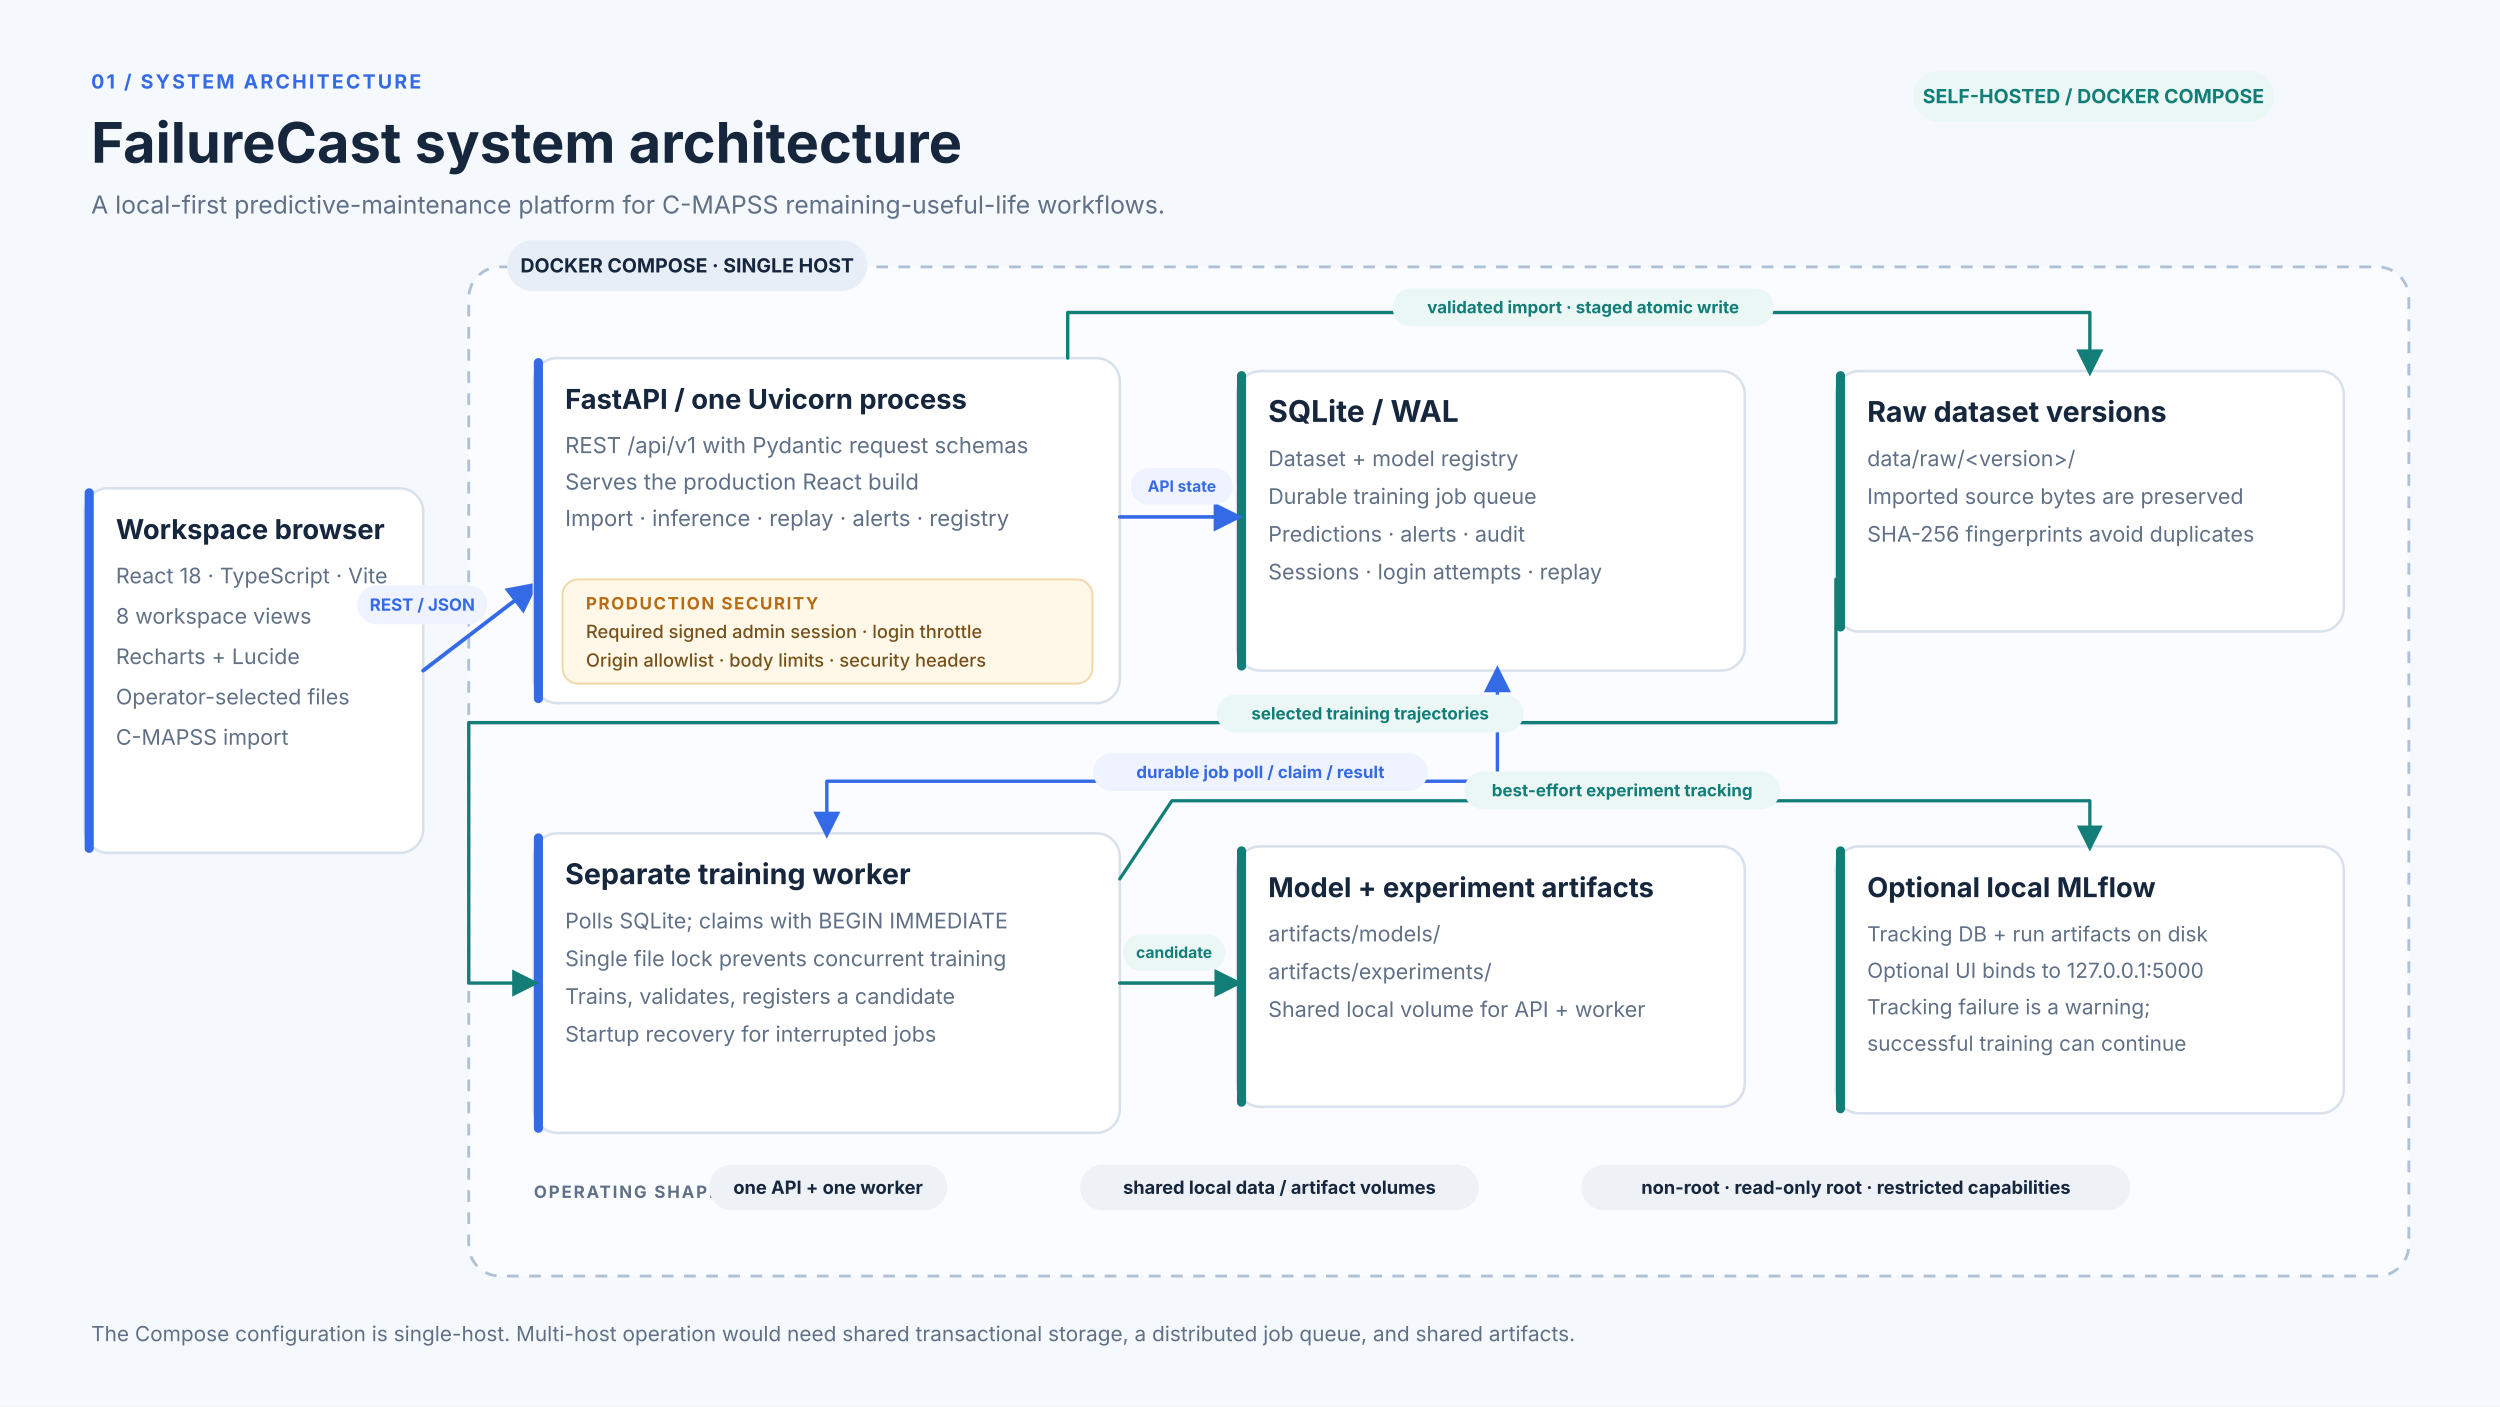
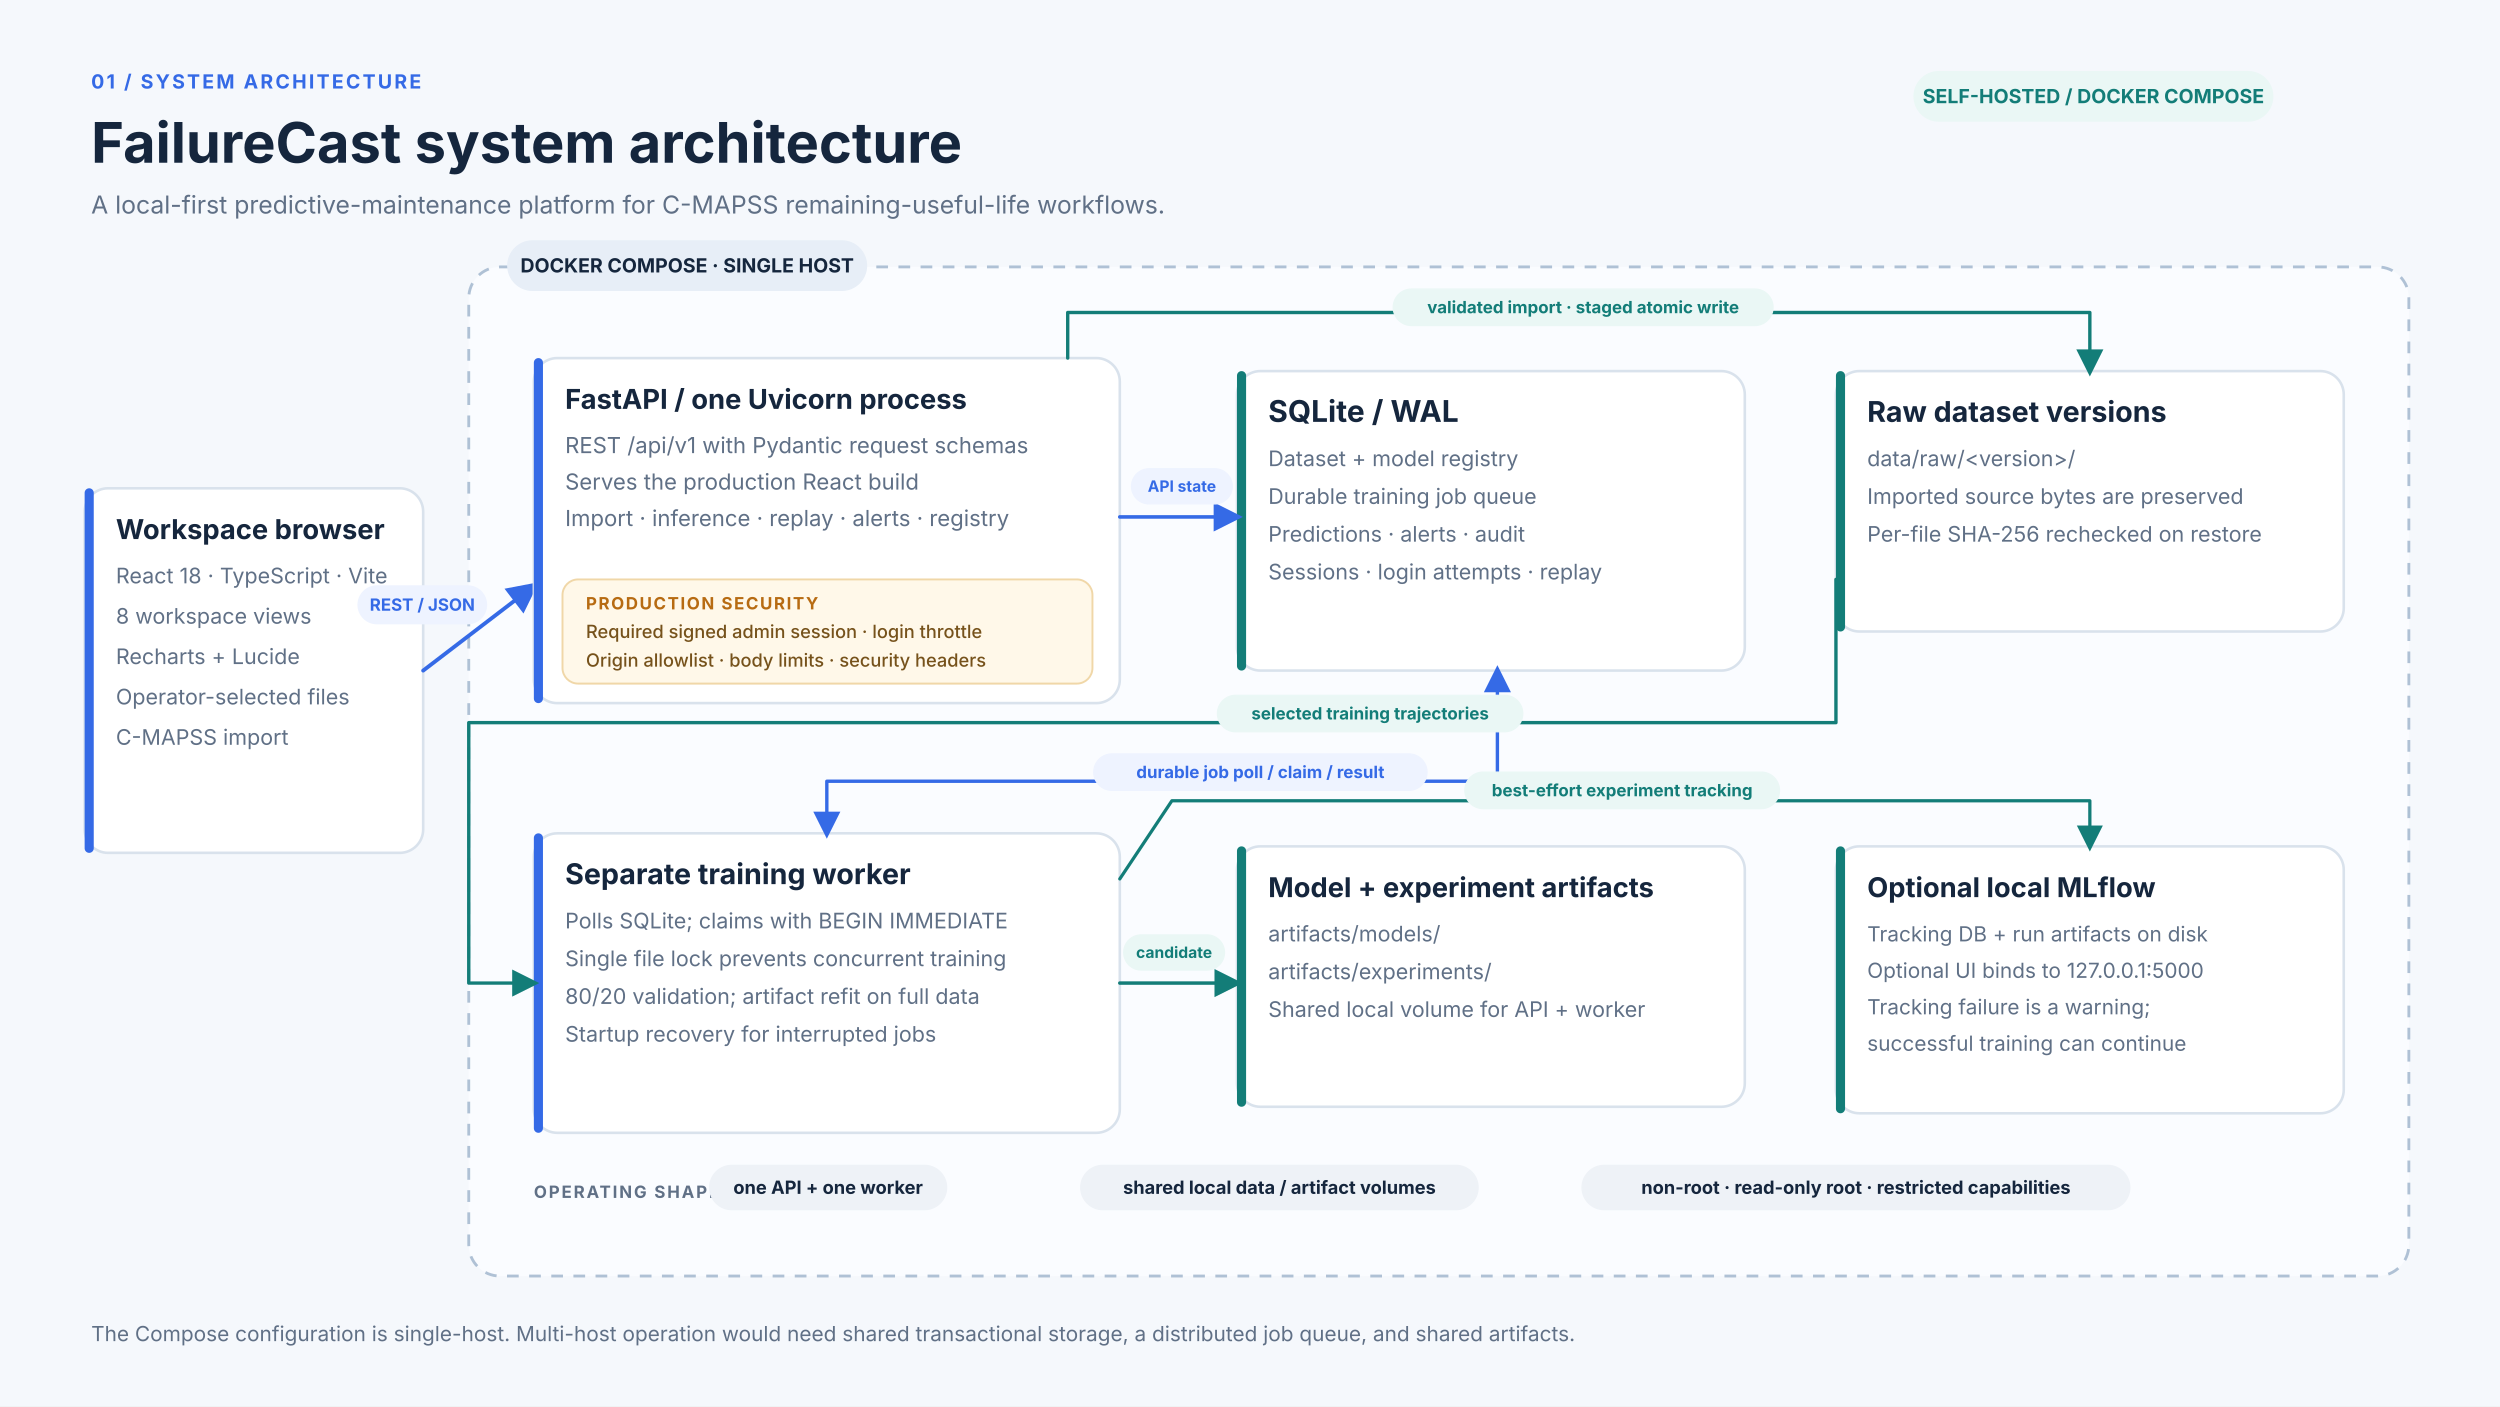
<svg xmlns="http://www.w3.org/2000/svg" width="1920" height="1080" viewBox="0 0 1920 1080" role="img" aria-labelledby="title desc">
  <defs>
    <marker id="arrow-blue" viewBox="0 0 10 10" refX="8" refY="5" markerWidth="8" markerHeight="8" orient="auto-start-reverse">
      <path d="M0 0L10 5L0 10z" fill="#356AE6" />
    </marker>
    <marker id="arrow-slate" viewBox="0 0 10 10" refX="8" refY="5" markerWidth="8" markerHeight="8" orient="auto-start-reverse">
      <path d="M0 0L10 5L0 10z" fill="#718198" />
    </marker>
    <marker id="arrow-teal" viewBox="0 0 10 10" refX="8" refY="5" markerWidth="8" markerHeight="8" orient="auto-start-reverse">
      <path d="M0 0L10 5L0 10z" fill="#137D78" />
    </marker>
    <marker id="arrow-red" viewBox="0 0 10 10" refX="8" refY="5" markerWidth="8" markerHeight="8" orient="auto-start-reverse">
      <path d="M0 0L10 5L0 10z" fill="#C94B4B" />
    </marker>
  </defs>
  <rect width="1920" height="1080" fill="#F5F8FC" />
  <text x="70" y="68" font-family="Inter,Segoe UI,Arial,sans-serif" font-size="15" font-weight="750" fill="#356AE6" text-anchor="start" letter-spacing="1.7">01 / SYSTEM ARCHITECTURE</text>
  <text x="70" y="125" font-family="Inter,Segoe UI,Arial,sans-serif" font-size="43" font-weight="720" fill="#15263D" text-anchor="start" letter-spacing="0">FailureCast system architecture</text>
  <text x="70" y="164" font-family="Inter,Segoe UI,Arial,sans-serif" font-size="19" font-weight="400" fill="#607086" text-anchor="start" letter-spacing="0">A local-first predictive-maintenance platform for C-MAPSS remaining-useful-life workflows.</text>
  <rect x="1470" y="55" width="275.5" height="38" rx="19.0" fill="#EAF7F5" stroke="#EAF7F5" stroke-width="1" />
  <text x="1607.75" y="79.25" font-family="Inter,Segoe UI,Arial,sans-serif" font-size="15" font-weight="650" fill="#137D78" text-anchor="middle" letter-spacing="0">SELF-HOSTED  /  DOCKER COMPOSE</text>
  <rect x="360" y="205" width="1490" height="775" rx="24" fill="#FAFCFF" stroke="#AFC1D5" stroke-width="2.2" stroke-dasharray="9 8" />
  <rect x="390" y="185" width="275.5" height="38" rx="19.0" fill="#E7EEF7" stroke="#E7EEF7" stroke-width="1" />
  <text x="527.75" y="209.25" font-family="Inter,Segoe UI,Arial,sans-serif" font-size="15" font-weight="650" fill="#15263D" text-anchor="middle" letter-spacing="0">DOCKER COMPOSE  ·  SINGLE HOST</text>
  <rect x="65" y="375" width="260" height="280" rx="18" fill="#FFFFFF" stroke="#D9E2EC" stroke-width="2" />
  <rect x="65" y="375" width="7" height="280" rx="3.5" fill="#356AE6" />
  <text x="89" y="414" font-family="Inter,Segoe UI,Arial,sans-serif" font-size="21" font-weight="680" fill="#15263D" text-anchor="start" letter-spacing="0">Workspace browser</text>
  <text x="89" y="448" font-family="Inter,Segoe UI,Arial,sans-serif" font-size="16.5" font-weight="400" fill="#607086" text-anchor="start" letter-spacing="0">React 18 · TypeScript · Vite</text>
  <text x="89" y="479" font-family="Inter,Segoe UI,Arial,sans-serif" font-size="16.5" font-weight="400" fill="#607086" text-anchor="start" letter-spacing="0">8 workspace views</text>
  <text x="89" y="510" font-family="Inter,Segoe UI,Arial,sans-serif" font-size="16.5" font-weight="400" fill="#607086" text-anchor="start" letter-spacing="0">Recharts + Lucide</text>
  <text x="89" y="541" font-family="Inter,Segoe UI,Arial,sans-serif" font-size="16.5" font-weight="400" fill="#607086" text-anchor="start" letter-spacing="0">Operator-selected files</text>
  <text x="89" y="572" font-family="Inter,Segoe UI,Arial,sans-serif" font-size="16.5" font-weight="400" fill="#607086" text-anchor="start" letter-spacing="0">C-MAPSS import</text>
  <path d="M325 515 L410 450" fill="none" stroke="#356AE6" stroke-width="3" stroke-linecap="round" stroke-linejoin="round" marker-end="url(#arrow-blue)" />
  <rect x="275" y="450" width="98.65" height="29" rx="14.5" fill="#EEF3FF" stroke="#EEF3FF" stroke-width="1" />
  <text x="324.325" y="469.05" font-family="Inter,Segoe UI,Arial,sans-serif" font-size="13" font-weight="650" fill="#356AE6" text-anchor="middle" letter-spacing="0">REST / JSON</text>
  <rect x="410" y="275" width="450" height="265" rx="18" fill="#FFFFFF" stroke="#D9E2EC" stroke-width="2" />
  <rect x="410" y="275" width="7" height="265" rx="3.5" fill="#356AE6" />
  <text x="434" y="314" font-family="Inter,Segoe UI,Arial,sans-serif" font-size="21" font-weight="680" fill="#15263D" text-anchor="start" letter-spacing="0">FastAPI  /  one Uvicorn process</text>
  <text x="434" y="348" font-family="Inter,Segoe UI,Arial,sans-serif" font-size="17" font-weight="400" fill="#607086" text-anchor="start" letter-spacing="0">REST /api/v1 with Pydantic request schemas</text>
  <text x="434" y="376" font-family="Inter,Segoe UI,Arial,sans-serif" font-size="17" font-weight="400" fill="#607086" text-anchor="start" letter-spacing="0">Serves the production React build</text>
  <text x="434" y="404" font-family="Inter,Segoe UI,Arial,sans-serif" font-size="17" font-weight="400" fill="#607086" text-anchor="start" letter-spacing="0">Import · inference · replay · alerts · registry</text>
  <rect x="432" y="445" width="407" height="80" rx="12" fill="#FFF8E9" stroke="#F0D7A8" stroke-width="1.5" />
  <text x="450" y="468" font-family="Inter,Segoe UI,Arial,sans-serif" font-size="13" font-weight="750" fill="#B76B12" text-anchor="start" letter-spacing="1.2">PRODUCTION SECURITY</text>
  <text x="450" y="490" font-family="Inter,Segoe UI,Arial,sans-serif" font-size="14" font-weight="550" fill="#76521B" text-anchor="start" letter-spacing="0">Required signed admin session · login throttle</text>
  <text x="450" y="512" font-family="Inter,Segoe UI,Arial,sans-serif" font-size="14" font-weight="550" fill="#76521B" text-anchor="start" letter-spacing="0">Origin allowlist · body limits · security headers</text>
  <rect x="950" y="285" width="390" height="230" rx="18" fill="#FFFFFF" stroke="#D9E2EC" stroke-width="2" />
  <rect x="950" y="285" width="7" height="230" rx="3.5" fill="#137D78" />
  <text x="974" y="324" font-family="Inter,Segoe UI,Arial,sans-serif" font-size="23" font-weight="680" fill="#15263D" text-anchor="start" letter-spacing="0">SQLite  /  WAL</text>
  <text x="974" y="358" font-family="Inter,Segoe UI,Arial,sans-serif" font-size="16.5" font-weight="400" fill="#607086" text-anchor="start" letter-spacing="0">Dataset + model registry</text>
  <text x="974" y="387" font-family="Inter,Segoe UI,Arial,sans-serif" font-size="16.5" font-weight="400" fill="#607086" text-anchor="start" letter-spacing="0">Durable training job queue</text>
  <text x="974" y="416" font-family="Inter,Segoe UI,Arial,sans-serif" font-size="16.5" font-weight="400" fill="#607086" text-anchor="start" letter-spacing="0">Predictions · alerts · audit</text>
  <text x="974" y="445" font-family="Inter,Segoe UI,Arial,sans-serif" font-size="16.5" font-weight="400" fill="#607086" text-anchor="start" letter-spacing="0">Sessions · login attempts · replay</text>
  <rect x="1410" y="285" width="390" height="200" rx="18" fill="#FFFFFF" stroke="#D9E2EC" stroke-width="2" />
  <rect x="1410" y="285" width="7" height="200" rx="3.5" fill="#137D78" />
  <text x="1434" y="324" font-family="Inter,Segoe UI,Arial,sans-serif" font-size="22" font-weight="680" fill="#15263D" text-anchor="start" letter-spacing="0">Raw dataset versions</text>
  <text x="1434" y="358" font-family="Inter,Segoe UI,Arial,sans-serif" font-size="16.5" font-weight="400" fill="#607086" text-anchor="start" letter-spacing="0">data/raw/&lt;version&gt;/</text>
  <text x="1434" y="387" font-family="Inter,Segoe UI,Arial,sans-serif" font-size="16.5" font-weight="400" fill="#607086" text-anchor="start" letter-spacing="0">Imported source bytes are preserved</text>
-   <text x="1434" y="416" font-family="Inter,Segoe UI,Arial,sans-serif" font-size="16.5" font-weight="400" fill="#607086" text-anchor="start" letter-spacing="0">SHA-256 fingerprints avoid duplicates</text>
+   <text x="1434" y="416" font-family="Inter,Segoe UI,Arial,sans-serif" font-size="16.5" font-weight="400" fill="#607086" text-anchor="start" letter-spacing="0">Per-file SHA-256 rechecked on restore</text>
  <rect x="410" y="640" width="450" height="230" rx="18" fill="#FFFFFF" stroke="#D9E2EC" stroke-width="2" />
  <rect x="410" y="640" width="7" height="230" rx="3.5" fill="#356AE6" />
  <text x="434" y="679" font-family="Inter,Segoe UI,Arial,sans-serif" font-size="22" font-weight="680" fill="#15263D" text-anchor="start" letter-spacing="0">Separate training worker</text>
  <text x="434" y="713" font-family="Inter,Segoe UI,Arial,sans-serif" font-size="16.5" font-weight="400" fill="#607086" text-anchor="start" letter-spacing="0">Polls SQLite; claims with BEGIN IMMEDIATE</text>
  <text x="434" y="742" font-family="Inter,Segoe UI,Arial,sans-serif" font-size="16.5" font-weight="400" fill="#607086" text-anchor="start" letter-spacing="0">Single file lock prevents concurrent training</text>
-   <text x="434" y="771" font-family="Inter,Segoe UI,Arial,sans-serif" font-size="16.5" font-weight="400" fill="#607086" text-anchor="start" letter-spacing="0">Trains, validates, registers a candidate</text>
+   <text x="434" y="771" font-family="Inter,Segoe UI,Arial,sans-serif" font-size="16.5" font-weight="400" fill="#607086" text-anchor="start" letter-spacing="0">80/20 validation; artifact refit on full data</text>
  <text x="434" y="800" font-family="Inter,Segoe UI,Arial,sans-serif" font-size="16.5" font-weight="400" fill="#607086" text-anchor="start" letter-spacing="0">Startup recovery for interrupted jobs</text>
  <rect x="950" y="650" width="390" height="200" rx="18" fill="#FFFFFF" stroke="#D9E2EC" stroke-width="2" />
  <rect x="950" y="650" width="7" height="200" rx="3.5" fill="#137D78" />
  <text x="974" y="689" font-family="Inter,Segoe UI,Arial,sans-serif" font-size="21" font-weight="680" fill="#15263D" text-anchor="start" letter-spacing="0">Model + experiment artifacts</text>
  <text x="974" y="723" font-family="Inter,Segoe UI,Arial,sans-serif" font-size="16.5" font-weight="400" fill="#607086" text-anchor="start" letter-spacing="0">artifacts/models/</text>
  <text x="974" y="752" font-family="Inter,Segoe UI,Arial,sans-serif" font-size="16.5" font-weight="400" fill="#607086" text-anchor="start" letter-spacing="0">artifacts/experiments/</text>
  <text x="974" y="781" font-family="Inter,Segoe UI,Arial,sans-serif" font-size="16.5" font-weight="400" fill="#607086" text-anchor="start" letter-spacing="0">Shared local volume for API + worker</text>
  <rect x="1410" y="650" width="390" height="205" rx="18" fill="#FFFFFF" stroke="#D9E2EC" stroke-width="2" />
  <rect x="1410" y="650" width="7" height="205" rx="3.5" fill="#137D78" />
  <text x="1434" y="689" font-family="Inter,Segoe UI,Arial,sans-serif" font-size="21" font-weight="680" fill="#15263D" text-anchor="start" letter-spacing="0">Optional local MLflow</text>
  <text x="1434" y="723" font-family="Inter,Segoe UI,Arial,sans-serif" font-size="16" font-weight="400" fill="#607086" text-anchor="start" letter-spacing="0">Tracking DB + run artifacts on disk</text>
  <text x="1434" y="751" font-family="Inter,Segoe UI,Arial,sans-serif" font-size="16" font-weight="400" fill="#607086" text-anchor="start" letter-spacing="0">Optional UI binds to 127.0.0.1:5000</text>
  <text x="1434" y="779" font-family="Inter,Segoe UI,Arial,sans-serif" font-size="16" font-weight="400" fill="#607086" text-anchor="start" letter-spacing="0">Tracking failure is a warning;</text>
  <text x="1434" y="807" font-family="Inter,Segoe UI,Arial,sans-serif" font-size="16" font-weight="400" fill="#607086" text-anchor="start" letter-spacing="0">successful training can continue</text>
  <path d="M860 397 L950 397" fill="none" stroke="#356AE6" stroke-width="2.8" stroke-linecap="round" stroke-linejoin="round" marker-end="url(#arrow-blue)" />
  <rect x="869" y="360" width="77.4" height="27" rx="13.5" fill="#EEF3FF" stroke="#EEF3FF" stroke-width="1" />
  <text x="907.7" y="377.7" font-family="Inter,Segoe UI,Arial,sans-serif" font-size="12" font-weight="650" fill="#356AE6" text-anchor="middle" letter-spacing="0">API state</text>
  <path d="M820 275 L820 240 L1605 240 L1605 285" fill="none" stroke="#137D78" stroke-width="2.6" stroke-linecap="round" stroke-linejoin="round" marker-end="url(#arrow-teal)" />
  <rect x="1070" y="222" width="291.7" height="28" rx="14.0" fill="#EAF7F5" stroke="#EAF7F5" stroke-width="1" />
  <text x="1215.85" y="240.55" font-family="Inter,Segoe UI,Arial,sans-serif" font-size="13" font-weight="650" fill="#137D78" text-anchor="middle" letter-spacing="0">validated import · staged atomic write</text>
  <path d="M1150 515 L1150 600 L635 600 L635 640" fill="none" stroke="#356AE6" stroke-width="2.6" stroke-linecap="round" stroke-linejoin="round" marker-start="url(#arrow-blue)" marker-end="url(#arrow-blue)" />
  <rect x="840" y="579" width="255.95" height="28" rx="14.0" fill="#EEF3FF" stroke="#EEF3FF" stroke-width="1" />
  <text x="967.975" y="597.55" font-family="Inter,Segoe UI,Arial,sans-serif" font-size="13" font-weight="650" fill="#356AE6" text-anchor="middle" letter-spacing="0">durable job poll / claim / result</text>
  <path d="M1410 445 L1410 555 L360 555 L360 755 L410 755" fill="none" stroke="#137D78" stroke-width="2.6" stroke-linecap="round" stroke-linejoin="round" marker-end="url(#arrow-teal)" />
  <rect x="935" y="534" width="234.5" height="28" rx="14.0" fill="#EAF7F5" stroke="#EAF7F5" stroke-width="1" />
  <text x="1052.25" y="552.55" font-family="Inter,Segoe UI,Arial,sans-serif" font-size="13" font-weight="650" fill="#137D78" text-anchor="middle" letter-spacing="0">selected training trajectories</text>
  <path d="M860 755 L950 755" fill="none" stroke="#137D78" stroke-width="2.7" stroke-linecap="round" stroke-linejoin="round" marker-end="url(#arrow-teal)" />
  <rect x="863" y="718" width="77.4" height="27" rx="13.5" fill="#EAF7F5" stroke="#EAF7F5" stroke-width="1" />
  <text x="901.7" y="735.7" font-family="Inter,Segoe UI,Arial,sans-serif" font-size="12" font-weight="650" fill="#137D78" text-anchor="middle" letter-spacing="0">candidate</text>
  <path d="M860 675 L900 615 L1605 615 L1605 650" fill="none" stroke="#137D78" stroke-width="2.5" stroke-linecap="round" stroke-linejoin="round" marker-end="url(#arrow-teal)" />
  <rect x="1125" y="593" width="241.65" height="28" rx="14.0" fill="#EAF7F5" stroke="#EAF7F5" stroke-width="1" />
  <text x="1245.825" y="611.55" font-family="Inter,Segoe UI,Arial,sans-serif" font-size="13" font-weight="650" fill="#137D78" text-anchor="middle" letter-spacing="0">best-effort experiment tracking</text>
  <text x="410" y="920" font-family="Inter,Segoe UI,Arial,sans-serif" font-size="13" font-weight="750" fill="#607086" text-anchor="start" letter-spacing="1.4">OPERATING SHAPE</text>
  <rect x="545" y="895" width="182.0" height="34" rx="17.0" fill="#EEF2F7" stroke="#EEF2F7" stroke-width="1" />
  <text x="636.0" y="916.9" font-family="Inter,Segoe UI,Arial,sans-serif" font-size="14" font-weight="650" fill="#15263D" text-anchor="middle" letter-spacing="0">one API + one worker</text>
  <rect x="830" y="895" width="305.2" height="34" rx="17.0" fill="#EEF2F7" stroke="#EEF2F7" stroke-width="1" />
  <text x="982.6" y="916.9" font-family="Inter,Segoe UI,Arial,sans-serif" font-size="14" font-weight="650" fill="#15263D" text-anchor="middle" letter-spacing="0">shared local data / artifact volumes</text>
  <rect x="1215" y="895" width="420.7" height="34" rx="17.0" fill="#EEF2F7" stroke="#EEF2F7" stroke-width="1" />
  <text x="1425.35" y="916.9" font-family="Inter,Segoe UI,Arial,sans-serif" font-size="14" font-weight="650" fill="#15263D" text-anchor="middle" letter-spacing="0">non-root · read-only root · restricted capabilities</text>
  <text x="70" y="1030" font-family="Inter,Segoe UI,Arial,sans-serif" font-size="16" font-weight="400" fill="#607086" text-anchor="start" letter-spacing="0">The Compose configuration is single-host. Multi-host operation would need shared transactional storage, a distributed job queue, and shared artifacts.</text>
</svg>
